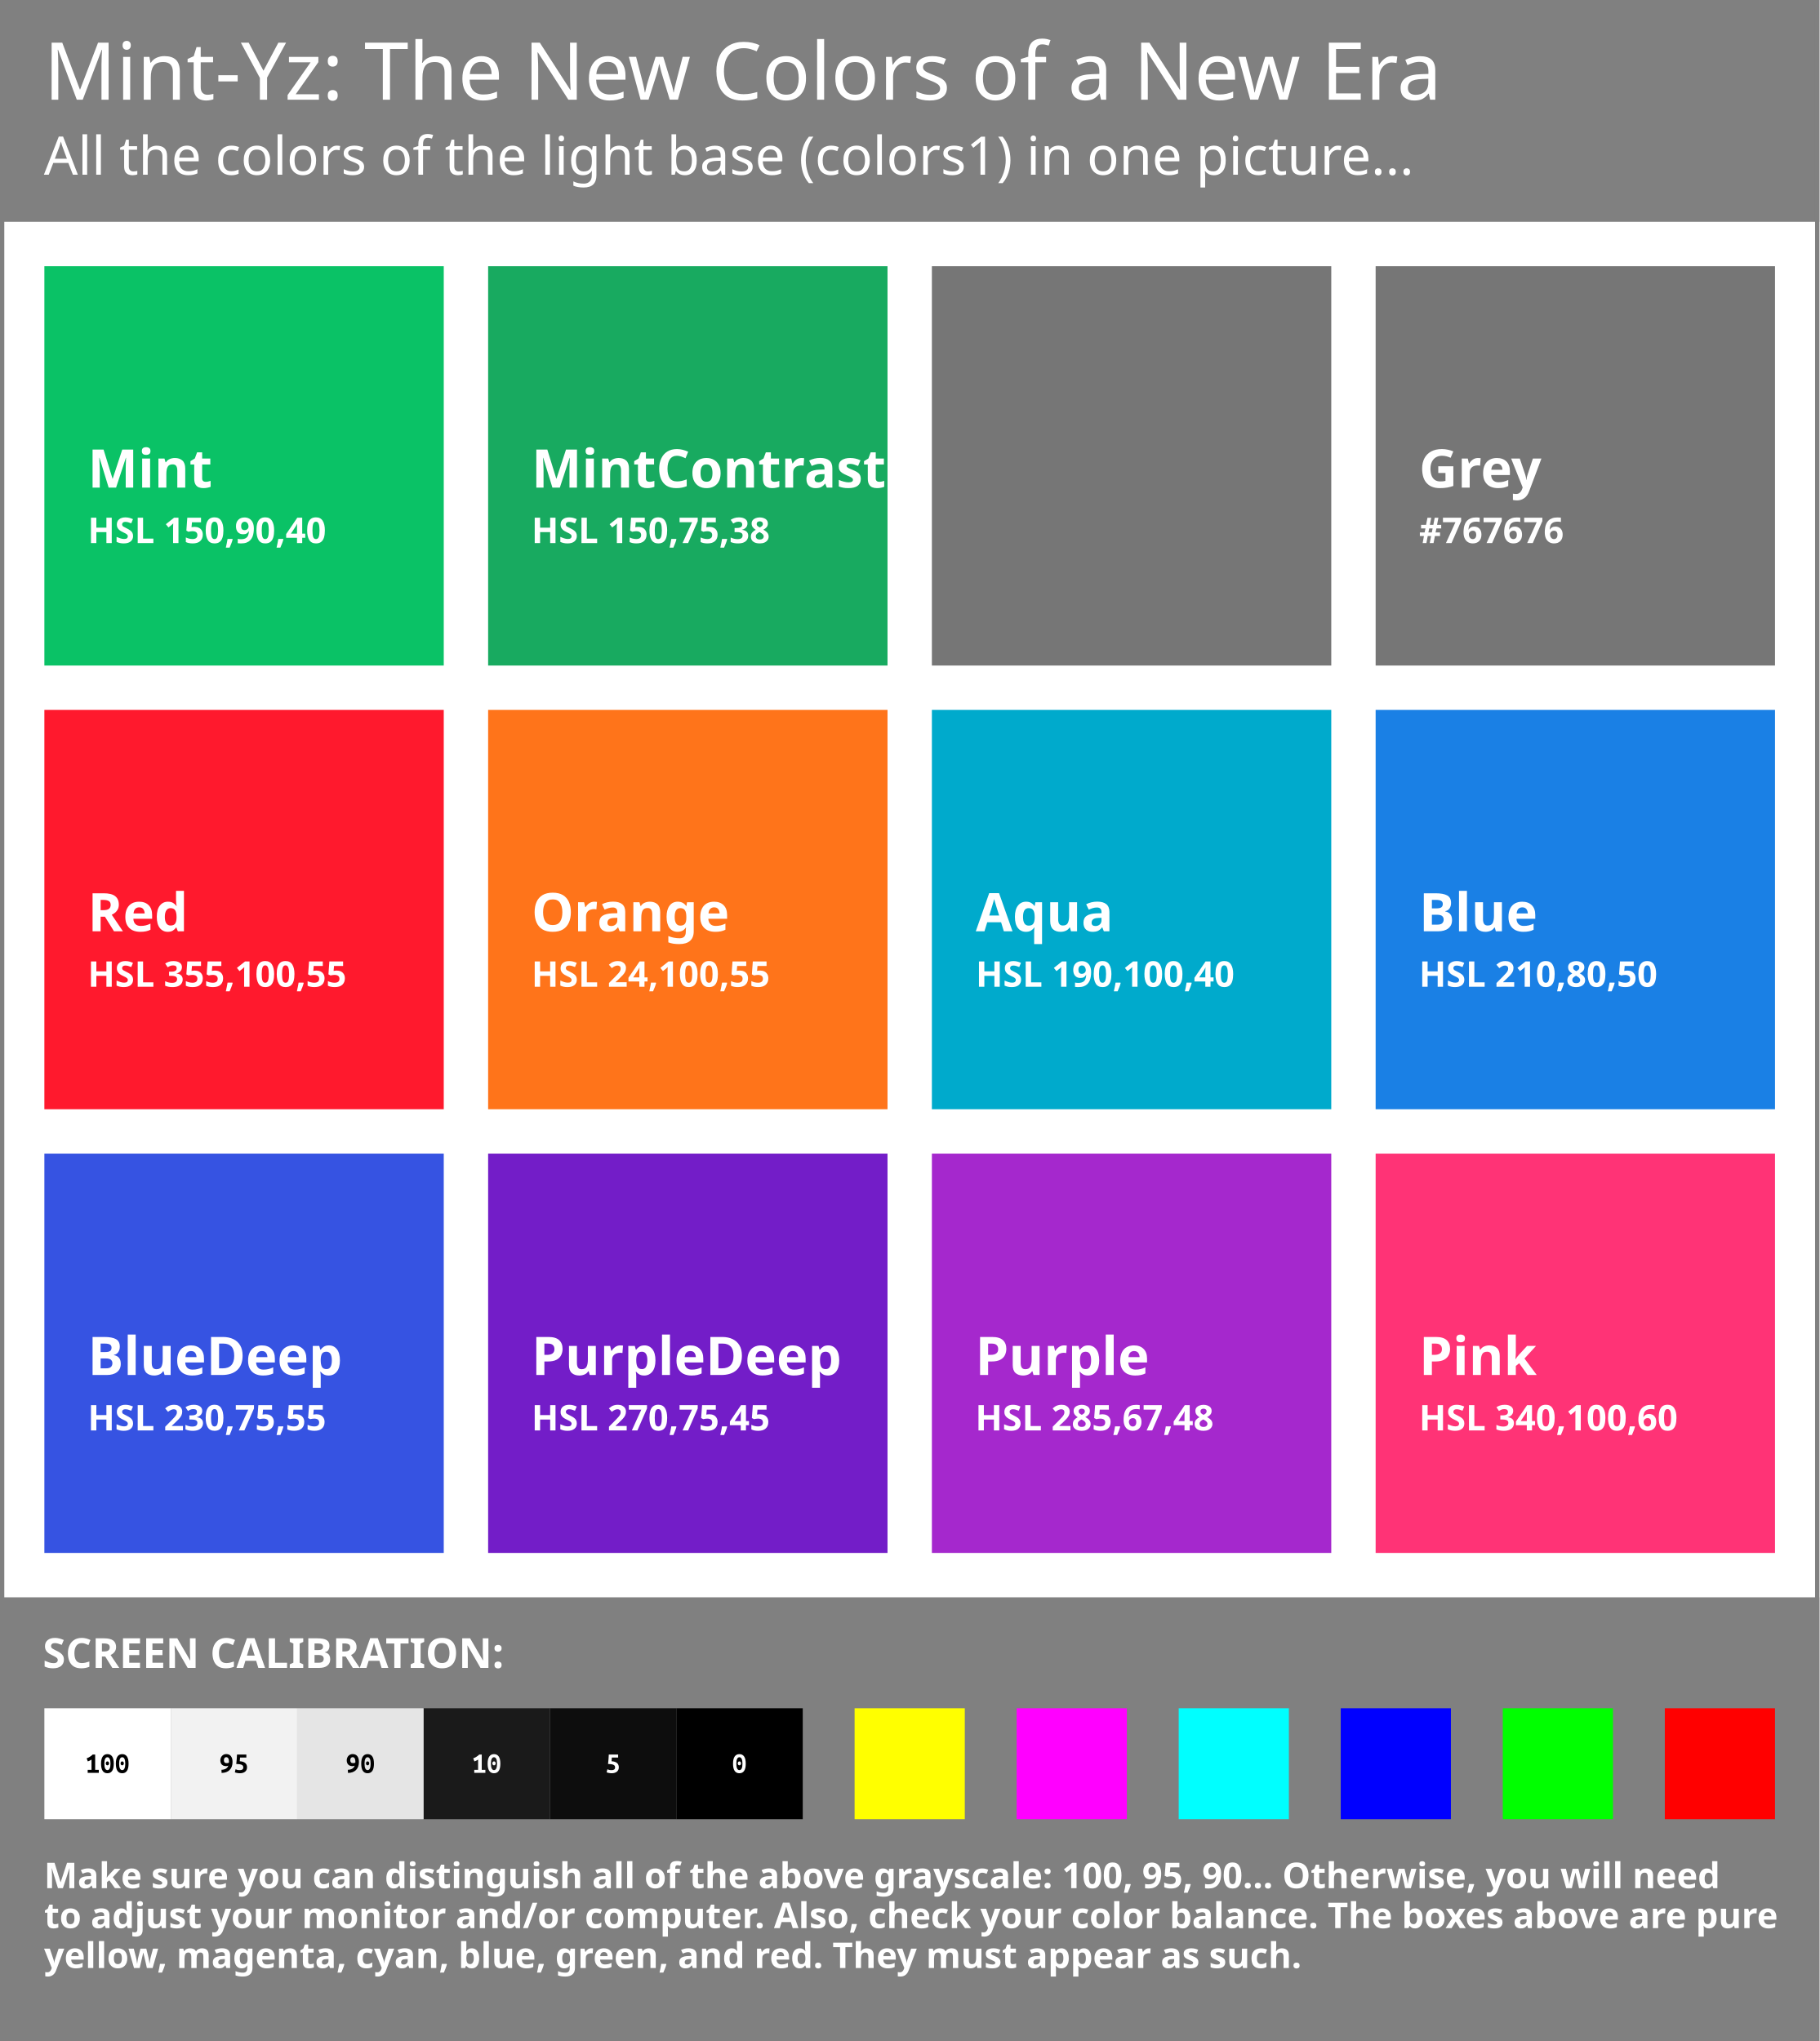
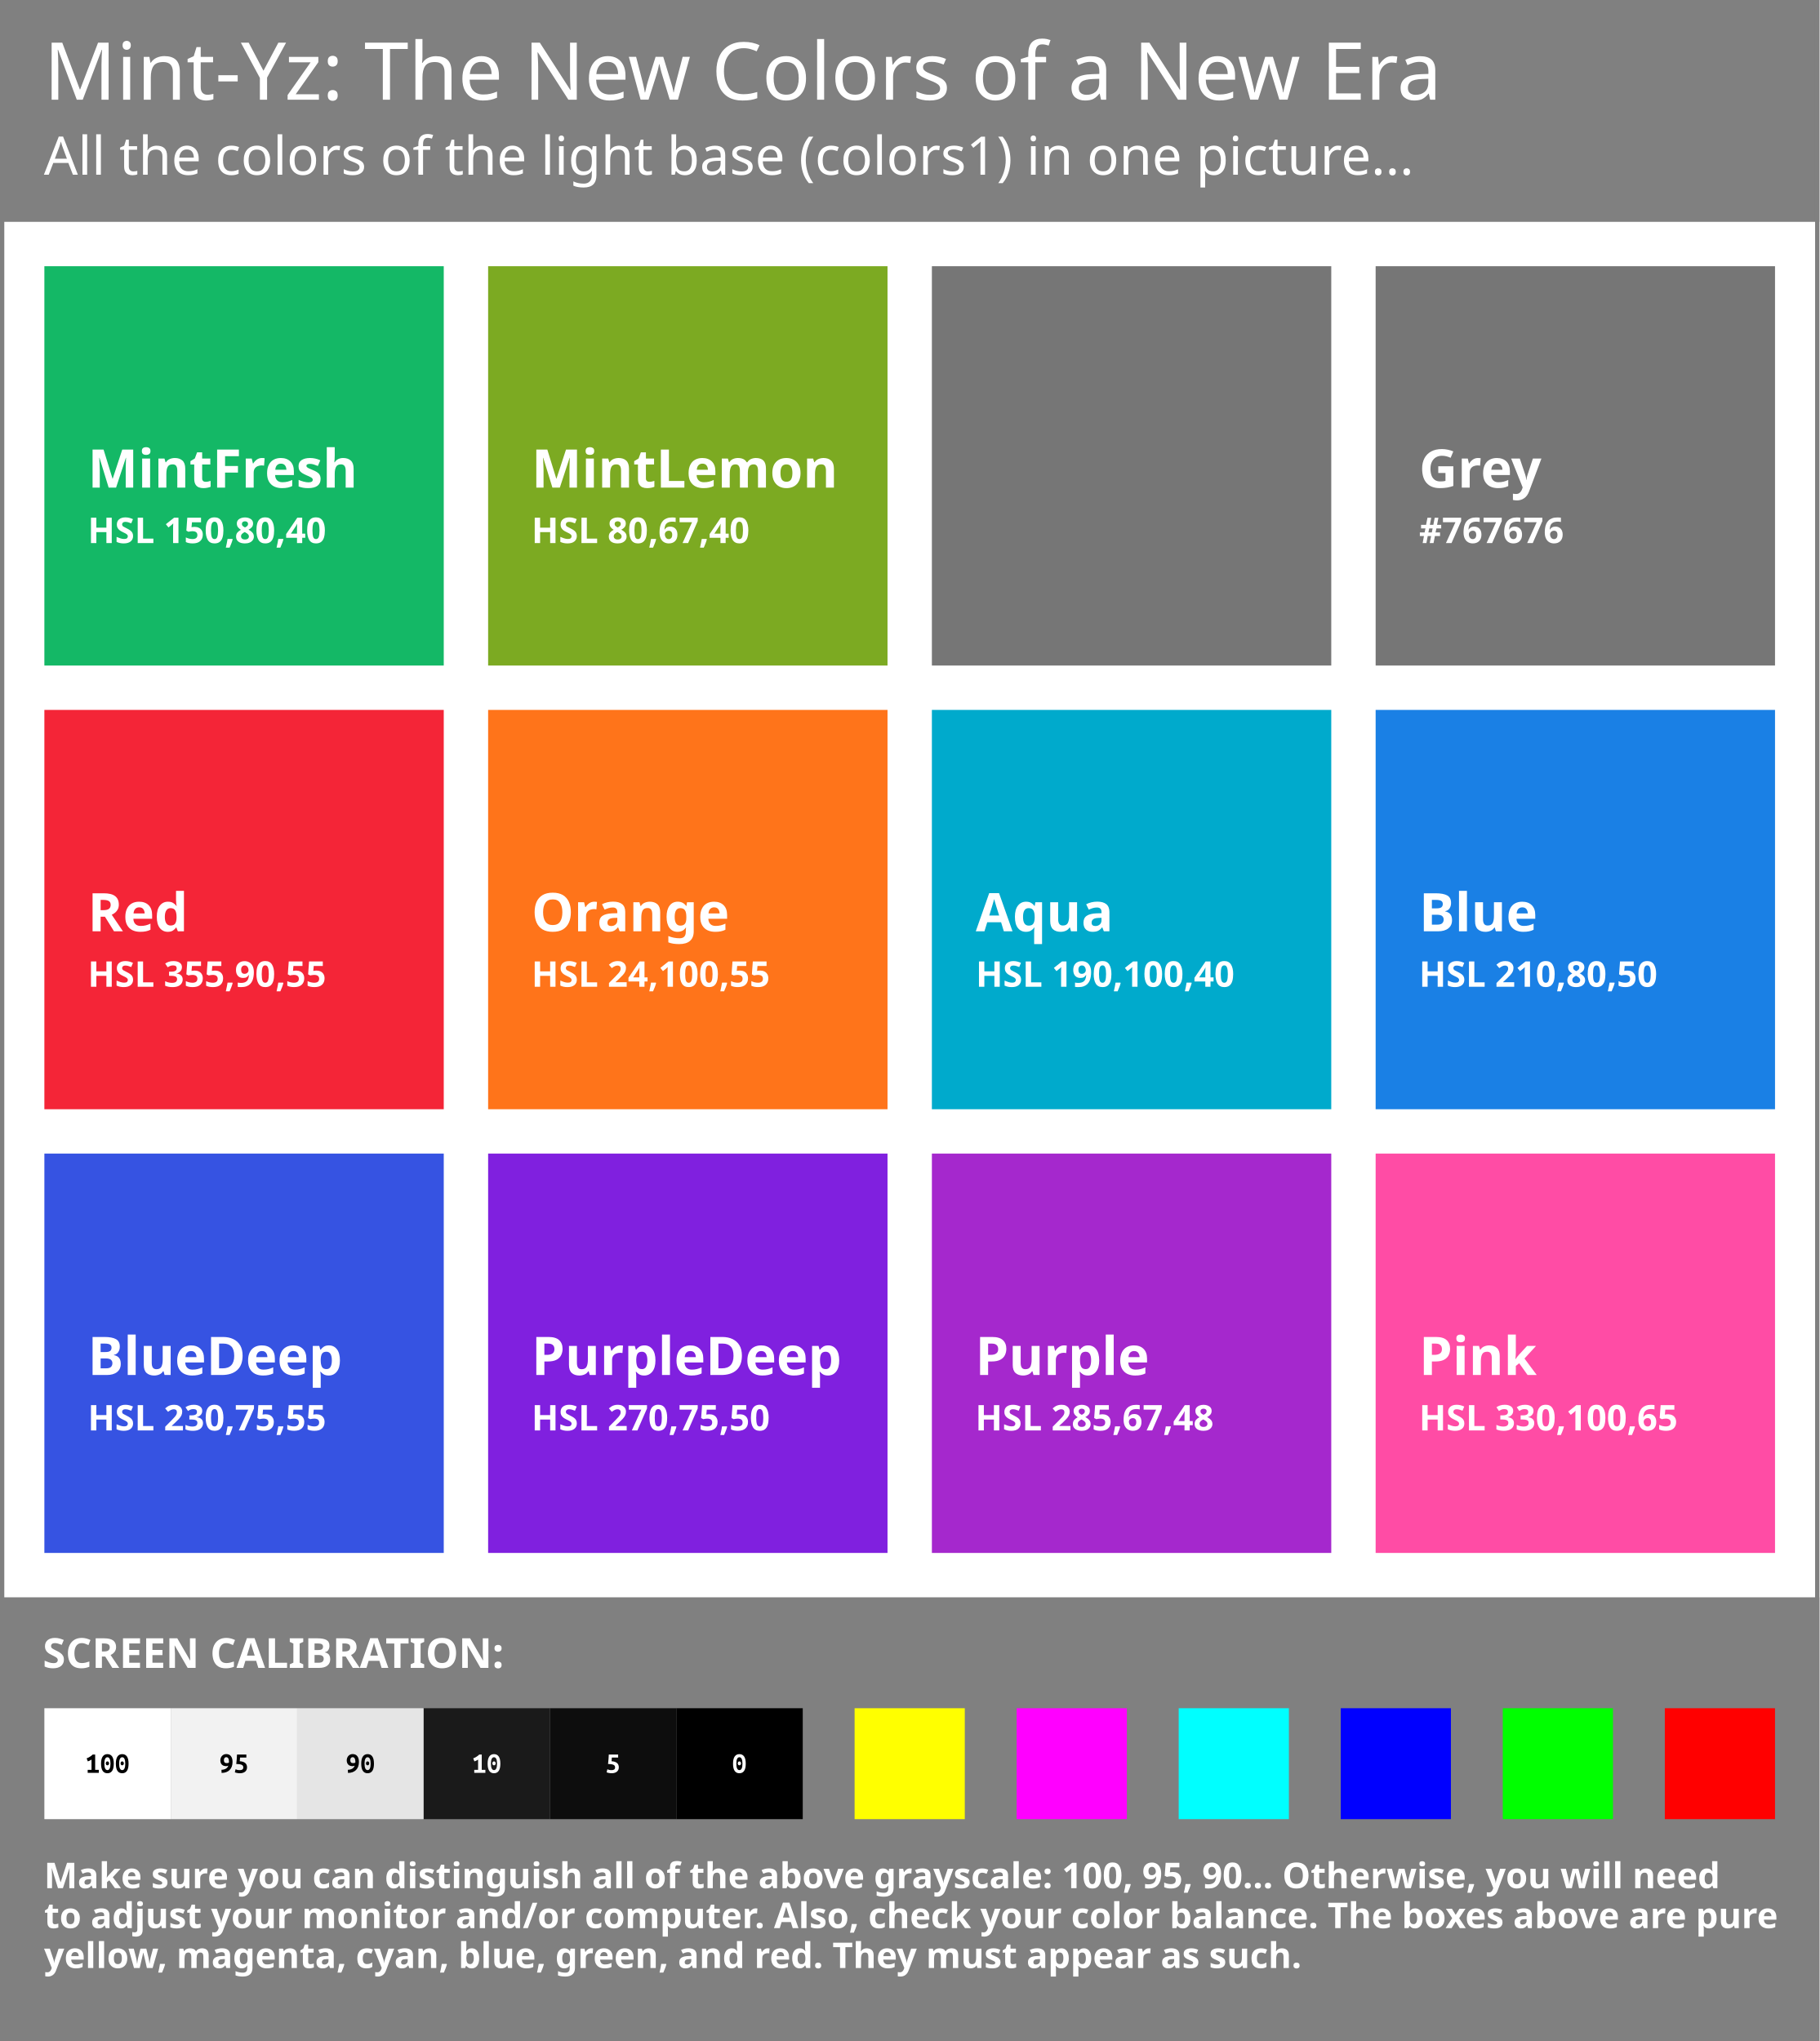
<svg xmlns="http://www.w3.org/2000/svg" width="820" height="920" viewBox="0 0 820 920" version="1.1" id="svg8">
  <defs id="defs2" />
  <g id="layer5">
    <rect y="0" x="0" height="920" width="820" id="rect122" style="fill:#ffffff;fill-opacity:1;stroke:none;stroke-width:0;stroke-opacity:1" />
  </g>
  <g id="layer1" transform="translate(0,-91.79999)">
-     <rect y="211.8" x="420" height="180" width="180" id="rect133" style="vector-effect:none;fill:#767676;fill-opacity:1;stroke:none;stroke-width:0;stroke-linecap:butt;stroke-linejoin:miter;stroke-miterlimit:4;stroke-dasharray:none;stroke-dashoffset:0;stroke-opacity:1" />
    <rect y="91.8" x="0" height="100" width="820" id="rect903" style="opacity:1;vector-effect:none;fill:#808080;fill-opacity:1;stroke:none;stroke-width:0;stroke-linecap:butt;stroke-linejoin:miter;stroke-miterlimit:4;stroke-dasharray:none;stroke-dashoffset:0;stroke-opacity:1" />
    <text xml:space="preserve" style="font-style:normal;font-variant:normal;font-weight:normal;font-stretch:normal;font-size:24px;line-height:1.25;font-family:'DejaVu Sans';-inkscape-font-specification:'DejaVu Sans';text-align:start;letter-spacing:0px;word-spacing:0px;text-anchor:start;fill:#000000;fill-opacity:1;stroke:none" x="19.784" y="136.748" id="text947">
      <tspan x="19.784" y="136.748" style="font-style:normal;font-variant:normal;font-weight:normal;font-stretch:normal;font-size:36px;font-family:'Ubuntu Mono';-inkscape-font-specification:'Ubuntu Mono';fill:#ffffff;fill-opacity:1" id="tspan921">Mint-Yz: The New Colors of a New Era</tspan>
      <tspan id="tspan135" x="19.784" y="170.556" style="font-style:normal;font-variant:normal;font-weight:normal;font-stretch:normal;font-size:24px;font-family:'Ubuntu Mono';-inkscape-font-specification:'Ubuntu Mono';fill:#ffffff;fill-opacity:1">All the colors of the light base (colors1) in one picture...</tspan>
    </text>
    <rect y="92.768" x="0.968" height="918.063" width="818.063" id="rect115" style="fill:none;fill-opacity:1;stroke:#808080;stroke-width:1.937;stroke-opacity:1" />
    <g id="g1134" transform="translate(0,-50)">
      <rect y="861.8" x="0" height="200" width="820" id="rect4820" style="opacity:1;vector-effect:none;fill:#808080;fill-opacity:1;stroke:none;stroke-width:0;stroke-linecap:butt;stroke-linejoin:miter;stroke-miterlimit:4;stroke-dasharray:none;stroke-dashoffset:0;stroke-opacity:1" />
      <g id="g1061">
        <g transform="matrix(0,-2.099737,2.760329,0,-19.81775,889.5778)" style="display:inline" id="g1269">
          <rect transform="rotate(-90)" rx="6.3846035e-17" y="-34.396" x="-297" height="23.812" width="17.992" id="rect7" style="fill:#ff0000;fill-opacity:1;stroke:none;stroke-width:0.15;stroke-miterlimit:4;stroke-dasharray:none;stroke-opacity:1" />
          <rect transform="rotate(-90)" style="fill:#00ff00;fill-opacity:1;stroke:none;stroke-width:0.15;stroke-miterlimit:4;stroke-dasharray:none;stroke-opacity:1" id="rect9" width="17.992" height="23.812" x="-270.542" y="-34.396" rx="6.3846035e-17" />
          <rect transform="rotate(-90)" rx="6.3846035e-17" y="-34.396" x="-244.083" height="23.812" width="17.992" id="rect11" style="fill:#0000ff;fill-opacity:1;stroke:none;stroke-width:0.15;stroke-miterlimit:4;stroke-dasharray:none;stroke-opacity:1" />
          <rect transform="rotate(-90)" style="fill:#ffff00;fill-opacity:1;stroke:none;stroke-width:0.15;stroke-miterlimit:4;stroke-dasharray:none;stroke-opacity:1" id="rect818" width="17.992" height="23.812" x="-164.708" y="-34.396" rx="6.3846035e-17" />
          <rect transform="rotate(-90)" rx="6.3846035e-17" y="-34.396" x="-217.625" height="23.812" width="17.992" id="rect820-7" style="fill:#00ffff;fill-opacity:1;stroke:none;stroke-width:0.15;stroke-miterlimit:4;stroke-dasharray:none;stroke-opacity:1" />
          <rect transform="rotate(-90)" style="fill:#ff00ff;fill-opacity:1;stroke:none;stroke-width:0.15;stroke-miterlimit:4;stroke-dasharray:none;stroke-opacity:1" id="rect822-6" width="17.992" height="23.812" x="-191.167" y="-34.396" rx="6.3846035e-17" />
        </g>
        <rect transform="scale(-1)" style="display:inline;fill:#000000;fill-opacity:1;stroke:none;stroke-width:0.387;stroke-miterlimit:4;stroke-dasharray:none;stroke-opacity:1" id="rect1035" width="56.966" height="50" x="-361.798" y="-961.8" rx="2.0215312e-16" />
        <rect transform="scale(-1)" rx="2.0215312e-16" y="-961.8" x="-304.831" height="50" width="56.966" id="rect1037" style="display:inline;fill:#0d0d0d;fill-opacity:1;stroke:none;stroke-width:0.387;stroke-miterlimit:4;stroke-dasharray:none;stroke-opacity:1" />
        <rect transform="scale(-1)" style="display:inline;fill:#f2f2f2;fill-opacity:1;stroke:none;stroke-width:0.387;stroke-miterlimit:4;stroke-dasharray:none;stroke-opacity:1" id="rect1039" width="56.966" height="50" x="-133.933" y="-961.8" rx="2.0215312e-16" />
        <rect transform="scale(-1)" rx="2.0215312e-16" y="-961.8" x="-247.865" height="50" width="56.966" id="rect1041" style="display:inline;fill:#1a1a1a;fill-opacity:1;stroke:none;stroke-width:0.387;stroke-miterlimit:4;stroke-dasharray:none;stroke-opacity:1" />
        <rect transform="scale(-1)" style="display:inline;fill:#e5e5e5;fill-opacity:1;stroke:none;stroke-width:0.387;stroke-miterlimit:4;stroke-dasharray:none;stroke-opacity:1" id="rect1043" width="56.966" height="50" x="-190.899" y="-961.8" rx="2.0215312e-16" />
        <rect rx="2.0215312e-16" y="-961.8" x="-76.966" height="50" width="56.966" id="rect1045" style="display:inline;fill:#ffffff;fill-opacity:1;stroke:none;stroke-width:0.387;stroke-miterlimit:4;stroke-dasharray:none;stroke-opacity:1" transform="scale(-1)" />
        <g id="g1028">
          <g style="font-weight:bold;font-size:13.333px;line-height:17.778px;font-family:'Ubuntu Mono';-inkscape-font-specification:'Ubuntu Mono Bold';letter-spacing:0px;word-spacing:0px" id="text135" aria-label="100">
            <path id="path983" style="font-size:13.333px;text-align:center;text-anchor:middle" d="m 41.25,939.573 v -4.613 q -0.373,0.267 -0.853,0.48 -0.48,0.2 -0.813,0.32 l -0.533,-1.36 q 0.32,-0.12 0.693,-0.307 0.373,-0.187 0.747,-0.413 0.373,-0.227 0.707,-0.48 0.333,-0.253 0.573,-0.52 h 1.12 v 6.893 h 1.64 v 1.36 h -5.013 v -1.36 z" />
            <path id="path985" style="font-size:13.333px;text-align:center;text-anchor:middle" d="m 51.277,936.786 q 0,2.187 -0.733,3.253 -0.733,1.067 -2.133,1.067 -1.4,0 -2.133,-1.067 -0.733,-1.067 -0.733,-3.253 0,-2.16 0.747,-3.227 0.747,-1.067 2.12,-1.067 1.4,0 2.133,1.067 0.733,1.053 0.733,3.227 z m -1.48,0 q 0,-1.413 -0.36,-2.147 -0.347,-0.747 -1.027,-0.747 -0.667,0 -1.027,0.747 -0.36,0.733 -0.36,2.147 0,1.427 0.36,2.173 0.36,0.733 1.027,0.733 0.68,0 1.027,-0.733 0.36,-0.747 0.36,-2.173 z m -0.64,-0.133 q 0,0.36 -0.213,0.627 -0.2,0.253 -0.52,0.253 -0.347,0 -0.547,-0.253 -0.2,-0.267 -0.2,-0.627 0,-0.36 0.2,-0.627 0.2,-0.267 0.547,-0.267 0.32,0 0.52,0.267 0.213,0.267 0.213,0.627 z" />
            <path id="path987" style="font-size:13.333px;text-align:center;text-anchor:middle" d="m 57.943,936.786 q 0,2.187 -0.733,3.253 -0.733,1.067 -2.133,1.067 -1.4,0 -2.133,-1.067 -0.733,-1.067 -0.733,-3.253 0,-2.16 0.747,-3.227 0.747,-1.067 2.12,-1.067 1.4,0 2.133,1.067 0.733,1.053 0.733,3.227 z m -1.48,0 q 0,-1.413 -0.36,-2.147 -0.347,-0.747 -1.027,-0.747 -0.667,0 -1.027,0.747 -0.36,0.733 -0.36,2.147 0,1.427 0.36,2.173 0.36,0.733 1.027,0.733 0.68,0 1.027,-0.733 0.36,-0.747 0.36,-2.173 z m -0.64,-0.133 q 0,0.36 -0.213,0.627 -0.2,0.253 -0.52,0.253 -0.347,0 -0.547,-0.253 -0.2,-0.267 -0.2,-0.627 0,-0.36 0.2,-0.627 0.2,-0.267 0.547,-0.267 0.32,0 0.52,0.267 0.213,0.267 0.213,0.627 z" />
          </g>
          <g style="font-weight:bold;font-size:13.333px;line-height:17.778px;font-family:'Ubuntu Mono';-inkscape-font-specification:'Ubuntu Mono Bold';letter-spacing:0px;word-spacing:0px" id="text141" aria-label="0">
            <path id="path990" style="font-size:13.333px;text-align:center;text-anchor:middle;fill:#ffffff;fill-opacity:1" d="m 336.107,936.786 q 0,2.187 -0.733,3.253 -0.733,1.067 -2.133,1.067 -1.4,0 -2.133,-1.067 -0.733,-1.067 -0.733,-3.253 0,-2.16 0.747,-3.227 0.747,-1.067 2.12,-1.067 1.4,0 2.133,1.067 0.733,1.053 0.733,3.227 z m -1.48,0 q 0,-1.413 -0.36,-2.147 -0.347,-0.747 -1.027,-0.747 -0.667,0 -1.027,0.747 -0.36,0.733 -0.36,2.147 0,1.427 0.36,2.173 0.36,0.733 1.027,0.733 0.68,0 1.027,-0.733 0.36,-0.747 0.36,-2.173 z m -0.64,-0.133 q 0,0.36 -0.213,0.627 -0.2,0.253 -0.52,0.253 -0.347,0 -0.547,-0.253 -0.2,-0.267 -0.2,-0.627 0,-0.36 0.2,-0.627 0.2,-0.267 0.547,-0.267 0.32,0 0.52,0.267 0.213,0.267 0.213,0.627 z" />
          </g>
          <g style="font-weight:bold;font-size:13.333px;line-height:17.778px;font-family:'Ubuntu Mono';-inkscape-font-specification:'Ubuntu Mono Bold';letter-spacing:0px;word-spacing:0px" id="text968" aria-label="95">
            <path id="path993" style="font-size:13.333px;text-align:center;text-anchor:middle" d="m 102.189,936.546 q 0.253,0 0.533,-0.053 0.28,-0.053 0.453,-0.147 0.013,-0.107 0.013,-0.253 0.013,-0.16 0.013,-0.307 0,-0.333 -0.067,-0.667 -0.053,-0.347 -0.2,-0.627 -0.133,-0.28 -0.373,-0.453 -0.227,-0.173 -0.573,-0.173 -0.293,0 -0.507,0.12 -0.2,0.107 -0.333,0.293 -0.12,0.187 -0.187,0.44 -0.053,0.253 -0.053,0.533 0,0.627 0.293,0.96 0.293,0.333 0.987,0.333 z m -0.213,1.36 q -0.72,0 -1.227,-0.2 -0.507,-0.213 -0.827,-0.573 -0.32,-0.36 -0.467,-0.827 -0.147,-0.48 -0.147,-1.027 0,-0.48 0.16,-0.973 0.173,-0.507 0.493,-0.907 0.333,-0.413 0.827,-0.667 0.493,-0.267 1.16,-0.267 1.387,0 2.12,0.933 0.733,0.933 0.733,2.6 0,1.2 -0.347,2.133 -0.347,0.92 -1,1.547 -0.64,0.627 -1.56,0.96 -0.907,0.32 -2.027,0.32 l -0.053,-1.413 q 1.067,-0.013 1.907,-0.453 0.84,-0.453 1.187,-1.413 -0.52,0.227 -0.933,0.227 z" />
            <path id="path995" style="font-size:13.333px;text-align:center;text-anchor:middle" d="m 109.656,938.506 q 0,-0.347 -0.12,-0.627 -0.107,-0.293 -0.453,-0.493 -0.333,-0.213 -0.96,-0.32 -0.627,-0.12 -1.64,-0.12 0.133,-1.12 0.213,-2.187 0.08,-1.08 0.12,-2.08 h 4.213 v 1.36 h -2.84 q -0.027,0.427 -0.067,0.893 -0.04,0.467 -0.067,0.76 1.653,0.107 2.467,0.8 0.813,0.693 0.813,1.947 0,0.573 -0.2,1.067 -0.2,0.48 -0.613,0.84 -0.413,0.36 -1.027,0.56 -0.613,0.2 -1.427,0.2 -0.32,0 -0.653,-0.04 -0.333,-0.04 -0.64,-0.107 -0.307,-0.053 -0.56,-0.133 -0.24,-0.08 -0.373,-0.147 l 0.333,-1.36 q 0.293,0.147 0.747,0.267 0.453,0.12 1.133,0.12 0.48,0 0.787,-0.107 0.32,-0.107 0.493,-0.267 0.187,-0.173 0.253,-0.387 0.067,-0.213 0.067,-0.44 z" />
          </g>
          <g style="font-weight:bold;font-size:13.333px;line-height:17.778px;font-family:'Ubuntu Mono';-inkscape-font-specification:'Ubuntu Mono Bold';letter-spacing:0px;word-spacing:0px" id="text973" aria-label="90">
            <path id="path998" style="font-size:13.333px;text-align:center;text-anchor:middle" d="m 159.155,936.546 q 0.253,0 0.533,-0.053 0.28,-0.053 0.453,-0.147 0.013,-0.107 0.013,-0.253 0.013,-0.16 0.013,-0.307 0,-0.333 -0.067,-0.667 -0.053,-0.347 -0.2,-0.627 -0.133,-0.28 -0.373,-0.453 -0.227,-0.173 -0.573,-0.173 -0.293,0 -0.507,0.12 -0.2,0.107 -0.333,0.293 -0.12,0.187 -0.187,0.44 -0.053,0.253 -0.053,0.533 0,0.627 0.293,0.96 0.293,0.333 0.987,0.333 z m -0.213,1.36 q -0.72,0 -1.227,-0.2 -0.507,-0.213 -0.827,-0.573 -0.32,-0.36 -0.467,-0.827 -0.147,-0.48 -0.147,-1.027 0,-0.48 0.16,-0.973 0.173,-0.507 0.493,-0.907 0.333,-0.413 0.827,-0.667 0.493,-0.267 1.16,-0.267 1.387,0 2.12,0.933 0.733,0.933 0.733,2.6 0,1.2 -0.347,2.133 -0.347,0.92 -1,1.547 -0.64,0.627 -1.56,0.96 -0.907,0.32 -2.027,0.32 l -0.053,-1.413 q 1.067,-0.013 1.907,-0.453 0.84,-0.453 1.187,-1.413 -0.52,0.227 -0.933,0.227 z" />
            <path id="path1000" style="font-size:13.333px;text-align:center;text-anchor:middle" d="m 168.542,936.786 q 0,2.187 -0.733,3.253 -0.733,1.067 -2.133,1.067 -1.4,0 -2.133,-1.067 -0.733,-1.067 -0.733,-3.253 0,-2.16 0.747,-3.227 0.747,-1.067 2.12,-1.067 1.4,0 2.133,1.067 0.733,1.053 0.733,3.227 z m -1.48,0 q 0,-1.413 -0.36,-2.147 -0.347,-0.747 -1.027,-0.747 -0.667,0 -1.027,0.747 -0.36,0.733 -0.36,2.147 0,1.427 0.36,2.173 0.36,0.733 1.027,0.733 0.68,0 1.027,-0.733 0.36,-0.747 0.36,-2.173 z m -0.64,-0.133 q 0,0.36 -0.213,0.627 -0.2,0.253 -0.52,0.253 -0.347,0 -0.547,-0.253 -0.2,-0.267 -0.2,-0.627 0,-0.36 0.2,-0.627 0.2,-0.267 0.547,-0.267 0.32,0 0.52,0.267 0.213,0.267 0.213,0.627 z" />
          </g>
          <g style="font-weight:bold;font-size:13.333px;line-height:17.778px;font-family:'Ubuntu Mono';-inkscape-font-specification:'Ubuntu Mono Bold';letter-spacing:0px;word-spacing:0px" id="text977" aria-label="10">
            <path id="path1003" style="font-size:13.333px;text-align:center;text-anchor:middle;fill:#ffffff;fill-opacity:1" d="m 215.481,939.573 v -4.613 q -0.373,0.267 -0.853,0.48 -0.48,0.2 -0.813,0.32 l -0.533,-1.36 q 0.32,-0.12 0.693,-0.307 0.373,-0.187 0.747,-0.413 0.373,-0.227 0.707,-0.48 0.333,-0.253 0.573,-0.52 h 1.12 v 6.893 h 1.64 v 1.36 H 213.748 v -1.36 z" />
            <path id="path1005" style="font-size:13.333px;text-align:center;text-anchor:middle;fill:#ffffff;fill-opacity:1" d="m 225.508,936.786 q 0,2.187 -0.733,3.253 -0.733,1.067 -2.133,1.067 -1.4,0 -2.133,-1.067 -0.733,-1.067 -0.733,-3.253 0,-2.16 0.747,-3.227 0.747,-1.067 2.12,-1.067 1.4,0 2.133,1.067 0.733,1.053 0.733,3.227 z m -1.48,0 q 0,-1.413 -0.36,-2.147 -0.347,-0.747 -1.027,-0.747 -0.667,0 -1.027,0.747 -0.36,0.733 -0.36,2.147 0,1.427 0.36,2.173 0.36,0.733 1.027,0.733 0.68,0 1.027,-0.733 0.36,-0.747 0.36,-2.173 z m -0.64,-0.133 q 0,0.36 -0.213,0.627 -0.2,0.253 -0.52,0.253 -0.347,0 -0.547,-0.253 -0.2,-0.267 -0.2,-0.627 0,-0.36 0.2,-0.627 0.2,-0.267 0.547,-0.267 0.32,0 0.52,0.267 0.213,0.267 0.213,0.627 z" />
          </g>
          <g style="font-weight:bold;font-size:13.333px;line-height:17.778px;font-family:'Ubuntu Mono';-inkscape-font-specification:'Ubuntu Mono Bold';letter-spacing:0px;word-spacing:0px" id="text981" aria-label="5">
            <path id="path1008" style="font-size:13.333px;text-align:center;text-anchor:middle;fill:#ffffff;fill-opacity:1" d="m 277.221,938.506 q 0,-0.347 -0.12,-0.627 -0.107,-0.293 -0.453,-0.493 -0.333,-0.213 -0.96,-0.32 -0.627,-0.12 -1.64,-0.12 0.133,-1.12 0.213,-2.187 0.08,-1.08 0.12,-2.08 h 4.213 v 1.36 h -2.84 q -0.027,0.427 -0.067,0.893 -0.04,0.467 -0.067,0.76 1.653,0.107 2.467,0.8 0.813,0.693 0.813,1.947 0,0.573 -0.2,1.067 -0.2,0.48 -0.613,0.84 -0.413,0.36 -1.027,0.56 -0.613,0.2 -1.427,0.2 -0.32,0 -0.653,-0.04 -0.333,-0.04 -0.64,-0.107 -0.307,-0.053 -0.56,-0.133 -0.24,-0.08 -0.373,-0.147 l 0.333,-1.36 q 0.293,0.147 0.747,0.267 0.453,0.12 1.133,0.12 0.48,0 0.787,-0.107 0.32,-0.107 0.493,-0.267 0.187,-0.173 0.253,-0.387 0.067,-0.213 0.067,-0.44 z" />
          </g>
        </g>
      </g>
      <text id="text1065" y="893.616" x="19.253" style="font-weight:bold;font-size:18.667px;line-height:29.333px;font-family:'Ubuntu Mono';-inkscape-font-specification:'Ubuntu Mono Bold';letter-spacing:0px;word-spacing:0px" xml:space="preserve">
        <tspan style="font-size:18.667px;fill:#ffffff;fill-opacity:1" y="893.616" x="19.253" id="tspan1063">SCREEN CALIBRATION:</tspan>
      </text>
      <text id="text1069" y="992.904" x="19.856" style="font-weight:bold;font-size:16px;line-height:18px;font-family:'Ubuntu Mono';-inkscape-font-specification:'Ubuntu Mono Bold';letter-spacing:0px;word-spacing:0px" xml:space="preserve">
        <tspan style="font-style:normal;font-variant:normal;font-weight:bold;font-stretch:normal;font-family:'Ubuntu Mono';-inkscape-font-specification:'Ubuntu Mono Bold';fill:#ffffff;fill-opacity:1" id="tspan1075" y="992.904" x="19.856">Make sure you can distinguish all of the above grayscale: 100, 95, 90... Otherwise, you will need</tspan>
        <tspan style="font-style:normal;font-variant:normal;font-weight:bold;font-stretch:normal;font-family:'Ubuntu Mono';-inkscape-font-specification:'Ubuntu Mono Bold';fill:#ffffff;fill-opacity:1" id="tspan1079" y="1010.904" x="19.856">to adjust your monitor and/or computer. Also, check your color balance. The boxes above are pure</tspan>
        <tspan id="tspan1089" style="font-style:normal;font-variant:normal;font-weight:bold;font-stretch:normal;font-family:'Ubuntu Mono';-inkscape-font-specification:'Ubuntu Mono Bold';fill:#ffffff;fill-opacity:1" y="1028.904" x="19.856">yellow, magenta, cyan, blue, green, and red. They must appear as such.</tspan>
      </text>
    </g>
    <g id="g935" transform="translate(400,150)">
      <rect style="opacity:1;vector-effect:none;fill:#00aacc;fill-opacity:1;stroke:none;stroke-width:0;stroke-linecap:butt;stroke-linejoin:miter;stroke-miterlimit:4;stroke-dasharray:none;stroke-dashoffset:0;stroke-opacity:1" id="rect830" width="180" height="180" x="20" y="261.8" />
      <text id="text59" y="361.592" x="39.784" style="font-style:normal;font-variant:normal;font-weight:bold;font-stretch:normal;font-size:16px;line-height:25px;font-family:'Ubuntu Mono';-inkscape-font-specification:'Ubuntu Mono Bold';text-align:start;letter-spacing:0px;word-spacing:0px;text-anchor:start;fill:#000000;fill-opacity:1;stroke:none" xml:space="preserve">
        <tspan id="tspan866" style="font-size:24px;line-height:18px;fill:#ffffff;fill-opacity:1" y="361.592" x="39.784">Aqua</tspan>
        <tspan style="line-height:18px;fill:#ffffff;fill-opacity:1" y="386.592" x="39.784" id="tspan933">HSL 190,100,40</tspan>
      </text>
    </g>
    <g id="g956" transform="translate(0,-50)">
      <rect y="261.8" x="620" height="180" width="180" id="rect55" style="opacity:1;vector-effect:none;fill:#767676;fill-opacity:1;stroke:none;stroke-width:0;stroke-linecap:butt;stroke-linejoin:miter;stroke-miterlimit:4;stroke-dasharray:none;stroke-dashoffset:0;stroke-opacity:1" />
      <text xml:space="preserve" style="font-style:normal;font-variant:normal;font-weight:bold;font-stretch:normal;font-size:16px;line-height:25px;font-family:'Ubuntu Mono';-inkscape-font-specification:'Ubuntu Mono Bold';text-align:start;letter-spacing:0px;word-spacing:0px;text-anchor:start;fill:#000000;fill-opacity:1;stroke:none" x="639.568" y="361.592" id="text896">
        <tspan x="639.568" y="361.592" style="font-size:24px;line-height:18px;fill:#ffffff;fill-opacity:1" id="tspan890">Grey</tspan>
        <tspan x="639.568" y="386.592" style="line-height:18px;fill:#ffffff;fill-opacity:1" id="tspan894">#767676</tspan>
      </text>
    </g>
    <g id="g990" transform="translate(-200,-45.39999)">
      <rect y="457.2" x="420" height="180" width="180" id="rect812" style="vector-effect:none;fill:#ff741a;fill-opacity:1;stroke:none;stroke-width:0;stroke-linecap:butt;stroke-linejoin:miter;stroke-miterlimit:4;stroke-dasharray:none;stroke-dashoffset:0;stroke-opacity:1" />
      <text id="text904" y="556.992" x="439.568" style="font-style:normal;font-variant:normal;font-weight:bold;font-stretch:normal;font-size:16px;line-height:25px;font-family:'Ubuntu Mono';-inkscape-font-specification:'Ubuntu Mono Bold';text-align:start;letter-spacing:0px;word-spacing:0px;text-anchor:start;fill:#000000;fill-opacity:1;stroke:none" xml:space="preserve">
        <tspan id="tspan898" style="font-size:24px;line-height:18px;fill:#ffffff;fill-opacity:1" y="556.992" x="439.568">Orange</tspan>
        <tspan id="tspan902" style="line-height:18px;fill:#ffffff;fill-opacity:1" y="581.992" x="439.568">HSL 24,100,55</tspan>
      </text>
    </g>
    <g id="g970" transform="translate(400,150)">
-       <rect y="461.8" x="220" height="180" width="180" id="rect822" style="opacity:1;vector-effect:none;fill:#ff3376;fill-opacity:1;stroke:none;stroke-width:0;stroke-linecap:butt;stroke-linejoin:miter;stroke-miterlimit:4;stroke-dasharray:none;stroke-dashoffset:0;stroke-opacity:1" />
+       <rect y="461.8" x="220" height="180" width="180" id="rect822" style="opacity:1;vector-effect:none;fill:#ff4ca5;fill-opacity:1;stroke:none;stroke-width:0;stroke-linecap:butt;stroke-linejoin:miter;stroke-miterlimit:4;stroke-dasharray:none;stroke-dashoffset:0;stroke-opacity:1" />
      <text id="text912" y="561.592" x="239.568" style="font-style:normal;font-variant:normal;font-weight:bold;font-stretch:normal;font-size:16px;line-height:25px;font-family:'Ubuntu Mono';-inkscape-font-specification:'Ubuntu Mono Bold';text-align:start;letter-spacing:0px;word-spacing:0px;text-anchor:start;fill:#000000;fill-opacity:1;stroke:none" xml:space="preserve">
        <tspan id="tspan906" style="font-size:24px;line-height:18px;fill:#ffffff;fill-opacity:1" y="561.592" x="239.568">Pink</tspan>
-         <tspan id="tspan910" style="line-height:18px;fill:#ffffff;fill-opacity:1" y="586.592" x="239.568">HSL 340,100,60</tspan>
+         <tspan id="tspan910" style="line-height:18px;fill:#ffffff;fill-opacity:1" y="586.592" x="239.568">HSL 330,100,65</tspan>
      </text>
    </g>
    <g id="g977" transform="translate(0,150)">
      <rect style="opacity:1;vector-effect:none;fill:#a528cd;fill-opacity:1;stroke:none;stroke-width:0;stroke-linecap:butt;stroke-linejoin:miter;stroke-miterlimit:4;stroke-dasharray:none;stroke-dashoffset:0;stroke-opacity:1" id="rect820" width="180" height="180" x="420" y="461.8" />
      <text xml:space="preserve" style="font-style:normal;font-variant:normal;font-weight:bold;font-stretch:normal;font-size:16px;line-height:25px;font-family:'Ubuntu Mono';-inkscape-font-specification:'Ubuntu Mono Bold';text-align:start;letter-spacing:0px;word-spacing:0px;text-anchor:start;fill:#000000;fill-opacity:1;stroke:none" x="439.568" y="561.592" id="text920">
        <tspan x="439.568" y="561.592" style="font-size:24px;line-height:18px;fill:#ffffff;fill-opacity:1" id="tspan914">Purple</tspan>
        <tspan x="439.568" y="586.592" style="line-height:18px;fill:#ffffff;fill-opacity:1" id="tspan918">HSL 285,67,48</tspan>
      </text>
    </g>
    <g id="g984" transform="translate(-600,-50)">
-       <rect y="461.8" x="620" height="180" width="180" id="rect824" style="opacity:1;vector-effect:none;fill:#ff192d;fill-opacity:1;stroke:none;stroke-width:0;stroke-linecap:butt;stroke-linejoin:miter;stroke-miterlimit:4;stroke-dasharray:none;stroke-dashoffset:0;stroke-opacity:1" />
+       <rect y="461.8" x="620" height="180" width="180" id="rect824" style="opacity:1;vector-effect:none;fill:#f42537;fill-opacity:1;stroke:none;stroke-width:0;stroke-linecap:butt;stroke-linejoin:miter;stroke-miterlimit:4;stroke-dasharray:none;stroke-dashoffset:0;stroke-opacity:1" />
      <text id="text928" y="561.592" x="639.568" style="font-style:normal;font-variant:normal;font-weight:bold;font-stretch:normal;font-size:16px;line-height:25px;font-family:'Ubuntu Mono';-inkscape-font-specification:'Ubuntu Mono Bold';text-align:start;letter-spacing:0px;word-spacing:0px;text-anchor:start;fill:#000000;fill-opacity:1;stroke:none" xml:space="preserve">
        <tspan id="tspan922" style="font-size:24px;line-height:18px;fill:#ffffff;fill-opacity:1" y="561.592" x="639.568">Red</tspan>
-         <tspan style="line-height:18px;fill:#ffffff;fill-opacity:1" y="586.592" x="639.568" id="tspan923">HSL 355,100,55</tspan>
+         <tspan style="line-height:18px;fill:#ffffff;fill-opacity:1" y="586.592" x="639.568" id="tspan923">HSL 355,90,55</tspan>
      </text>
    </g>
    <g id="g1099" transform="translate(-200,-450)">
-       <rect y="661.8" x="420" height="180" width="180" id="rect1089" style="opacity:1;vector-effect:none;fill:#18aa60;fill-opacity:1;stroke:none;stroke-width:0;stroke-linecap:butt;stroke-linejoin:miter;stroke-miterlimit:4;stroke-dasharray:none;stroke-dashoffset:0;stroke-opacity:1" />
+       <rect y="661.8" x="420" height="180" width="180" id="rect1089" style="opacity:1;vector-effect:none;fill:#7caa22;fill-opacity:1;stroke:none;stroke-width:0;stroke-linecap:butt;stroke-linejoin:miter;stroke-miterlimit:4;stroke-dasharray:none;stroke-dashoffset:0;stroke-opacity:1" />
      <text xml:space="preserve" style="font-style:normal;font-variant:normal;font-weight:bold;font-stretch:normal;font-size:16px;line-height:25px;font-family:'Ubuntu Mono';-inkscape-font-specification:'Ubuntu Mono Bold';text-align:start;letter-spacing:0px;word-spacing:0px;text-anchor:start;fill:#000000;fill-opacity:1;stroke:none" x="439.568" y="761.592" id="text1097">
-         <tspan x="439.568" y="761.592" style="font-size:24px;line-height:18px;fill:#ffffff;fill-opacity:1" id="tspan1091">MintContrast</tspan>
-         <tspan id="tspan1095" x="439.568" y="786.592" style="line-height:18px;fill:#ffffff;fill-opacity:1">HSL 150,75,38</tspan>
+         <tspan x="439.568" y="761.592" style="font-size:24px;line-height:18px;fill:#ffffff;fill-opacity:1" id="tspan1091">MintLemon</tspan>
+         <tspan id="tspan1095" x="439.568" y="786.592" style="line-height:18px;fill:#ffffff;fill-opacity:1">HSL 80,67,40</tspan>
      </text>
    </g>
    <g transform="translate(-400,-450)" id="g991">
-       <rect style="opacity:1;vector-effect:none;fill:#0ac266;fill-opacity:1;stroke:none;stroke-width:0;stroke-linecap:butt;stroke-linejoin:miter;stroke-miterlimit:4;stroke-dasharray:none;stroke-dashoffset:0;stroke-opacity:1" id="rect816" width="180" height="180" x="420" y="661.8" />
+       <rect style="opacity:1;vector-effect:none;fill:#14b866;fill-opacity:1;stroke:none;stroke-width:0;stroke-linecap:butt;stroke-linejoin:miter;stroke-miterlimit:4;stroke-dasharray:none;stroke-dashoffset:0;stroke-opacity:1" id="rect816" width="180" height="180" x="420" y="661.8" />
      <text id="text952" y="761.592" x="439.568" style="font-style:normal;font-variant:normal;font-weight:bold;font-stretch:normal;font-size:16px;line-height:25px;font-family:'Ubuntu Mono';-inkscape-font-specification:'Ubuntu Mono Bold';text-align:start;letter-spacing:0px;word-spacing:0px;text-anchor:start;fill:#000000;fill-opacity:1;stroke:none" xml:space="preserve">
-         <tspan id="tspan946" style="font-size:24px;line-height:18px;fill:#ffffff;fill-opacity:1" y="761.592" x="439.568">Mint</tspan>
-         <tspan style="line-height:18px;fill:#ffffff;fill-opacity:1" y="786.592" x="439.568" id="tspan992">HSL 150,90,40</tspan>
+         <tspan id="tspan946" style="font-size:24px;line-height:18px;fill:#ffffff;fill-opacity:1" y="761.592" x="439.568">MintFresh</tspan>
+         <tspan style="line-height:18px;fill:#ffffff;fill-opacity:1" y="786.592" x="439.568" id="tspan952">HSL 150,80,40</tspan>
      </text>
    </g>
    <g id="g942" transform="translate(400,150)">
      <rect style="opacity:1;vector-effect:none;fill:#1a80e5;fill-opacity:1;stroke:none;stroke-width:0;stroke-linecap:butt;stroke-linejoin:miter;stroke-miterlimit:4;stroke-dasharray:none;stroke-dashoffset:0;stroke-opacity:1" id="rect842" width="180" height="180" x="220" y="261.8" />
      <text xml:space="preserve" style="font-style:normal;font-variant:normal;font-weight:bold;font-stretch:normal;font-size:16px;line-height:25px;font-family:'Ubuntu Mono';-inkscape-font-specification:'Ubuntu Mono Bold';text-align:start;letter-spacing:0px;word-spacing:0px;text-anchor:start;fill:#000000;fill-opacity:1;stroke:none" x="239.568" y="361.592" id="text880">
        <tspan x="239.568" y="361.592" style="font-size:24px;line-height:18px;fill:#ffffff;fill-opacity:1" id="tspan874">Blue</tspan>
        <tspan x="239.568" y="386.592" style="line-height:18px;fill:#ffffff;fill-opacity:1" id="tspan935">HSL 210,80,50</tspan>
      </text>
    </g>
    <g id="g983" transform="translate(0,-50)">
      <rect style="vector-effect:none;fill:#3653e2;fill-opacity:1;stroke:none;stroke-width:0;stroke-linecap:butt;stroke-linejoin:miter;stroke-miterlimit:4;stroke-dasharray:none;stroke-dashoffset:0;stroke-opacity:1" id="rect828" width="180" height="180" x="20" y="661.8" />
      <text xml:space="preserve" style="font-style:normal;font-variant:normal;font-weight:bold;font-stretch:normal;font-size:16px;line-height:25px;font-family:'Ubuntu Mono';-inkscape-font-specification:'Ubuntu Mono Bold';text-align:start;letter-spacing:0px;word-spacing:0px;text-anchor:start;fill:#000000;fill-opacity:1;stroke:none" x="39.568" y="761.592" id="text976">
        <tspan x="39.568" y="761.592" style="font-size:24px;line-height:18px;fill:#ffffff;fill-opacity:1" id="tspan970">BlueDeep</tspan>
        <tspan x="39.568" y="786.592" style="line-height:18px;fill:#ffffff;fill-opacity:1" id="tspan974">HSL 230,75,55</tspan>
      </text>
    </g>
    <g transform="translate(-200,150)" id="g958">
-       <rect y="461.8" x="420" height="180" width="180" id="rect946" style="opacity:1;vector-effect:none;fill:#731dc8;fill-opacity:1;stroke:none;stroke-width:0;stroke-linecap:butt;stroke-linejoin:miter;stroke-miterlimit:4;stroke-dasharray:none;stroke-dashoffset:0;stroke-opacity:1" />
+       <rect y="461.8" x="420" height="180" width="180" id="rect946" style="opacity:1;vector-effect:none;fill:#8020df;fill-opacity:1;stroke:none;stroke-width:0;stroke-linecap:butt;stroke-linejoin:miter;stroke-miterlimit:4;stroke-dasharray:none;stroke-dashoffset:0;stroke-opacity:1" />
      <text id="text956" y="561.592" x="439.568" style="font-style:normal;font-variant:normal;font-weight:bold;font-stretch:normal;font-size:16px;line-height:25px;font-family:'Ubuntu Mono';-inkscape-font-specification:'Ubuntu Mono Bold';text-align:start;letter-spacing:0px;word-spacing:0px;text-anchor:start;fill:#000000;fill-opacity:1;stroke:none" xml:space="preserve">
        <tspan id="tspan948" style="font-size:24px;line-height:18px;fill:#ffffff;fill-opacity:1" y="561.592" x="439.568">PurpleDeep</tspan>
-         <tspan id="tspan954" style="line-height:18px;fill:#ffffff;fill-opacity:1" y="586.592" x="439.568">HSL 270,75,45</tspan>
+         <tspan id="tspan954" style="line-height:18px;fill:#ffffff;fill-opacity:1" y="586.592" x="439.568">HSL 270,75,50</tspan>
+       </text>
+     </g>
+     <g transform="translate(0,-450)" id="g950">
+       <rect style="opacity:1;vector-effect:none;fill:#767676;fill-opacity:1;stroke:none;stroke-width:0;stroke-linecap:butt;stroke-linejoin:miter;stroke-miterlimit:4;stroke-dasharray:none;stroke-dashoffset:0;stroke-opacity:1" id="rect941" width="180" height="180" x="420" y="661.8" />
+       <text id="text948" y="761.592" x="439.568" style="font-style:normal;font-variant:normal;font-weight:bold;font-stretch:normal;font-size:16px;line-height:25px;font-family:'Ubuntu Mono';-inkscape-font-specification:'Ubuntu Mono Bold';text-align:start;letter-spacing:0px;word-spacing:0px;text-anchor:start;fill:#000000;fill-opacity:1;stroke:none" xml:space="preserve">
+         <tspan style="line-height:18px;fill:#ffffff;fill-opacity:1" y="761.592" x="439.568" id="tspan945" />
      </text>
    </g>
  </g>
  <g id="layer2" style="display:none">
    <rect style="fill:#000000;fill-opacity:0.1;stroke-width:0" id="rect920" width="820" height="620" x="0" y="100" />
  </g>
  <g id="layer3" style="display:none">
    <rect y="100" x="0" height="620" width="820" id="rect937" style="display:inline;fill:#ffffff;fill-opacity:0.2;stroke-width:0" />
  </g>
  <g id="layer4" style="display:none">
    <rect style="display:inline;fill:#000000;fill-opacity:0.3;stroke-width:0" id="rect940" width="820" height="620" x="0" y="100" />
  </g>
</svg>
